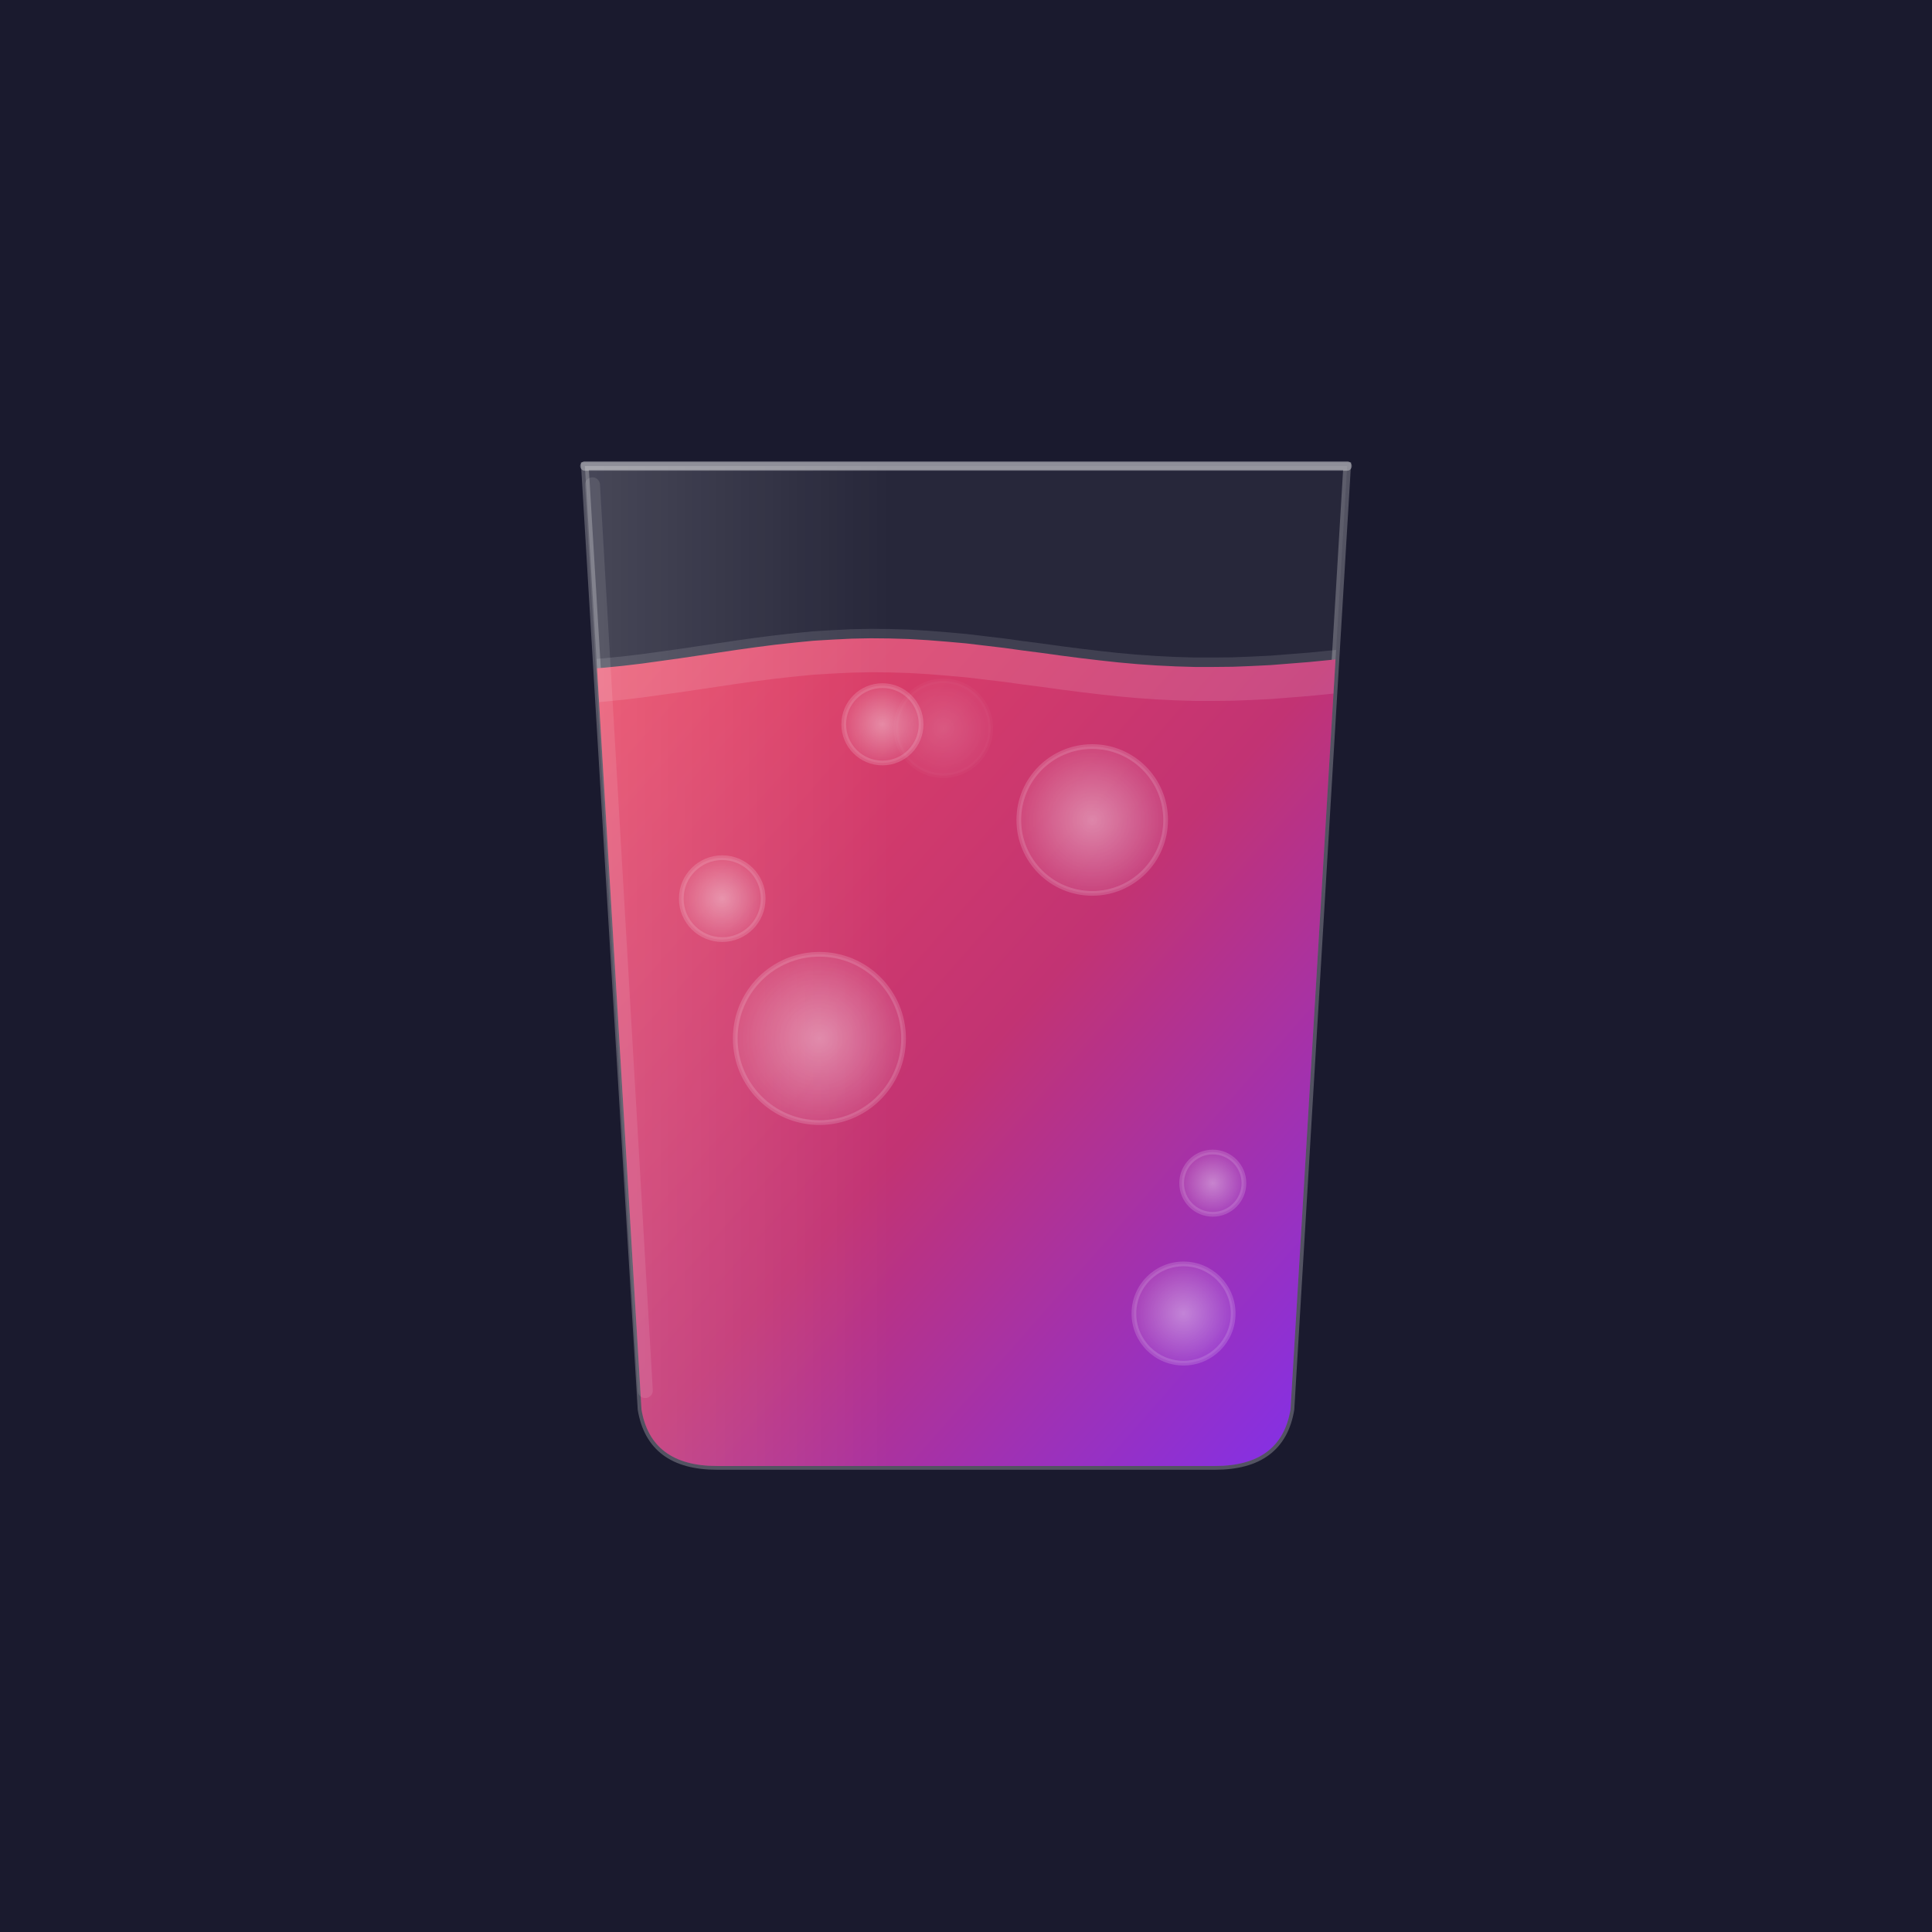
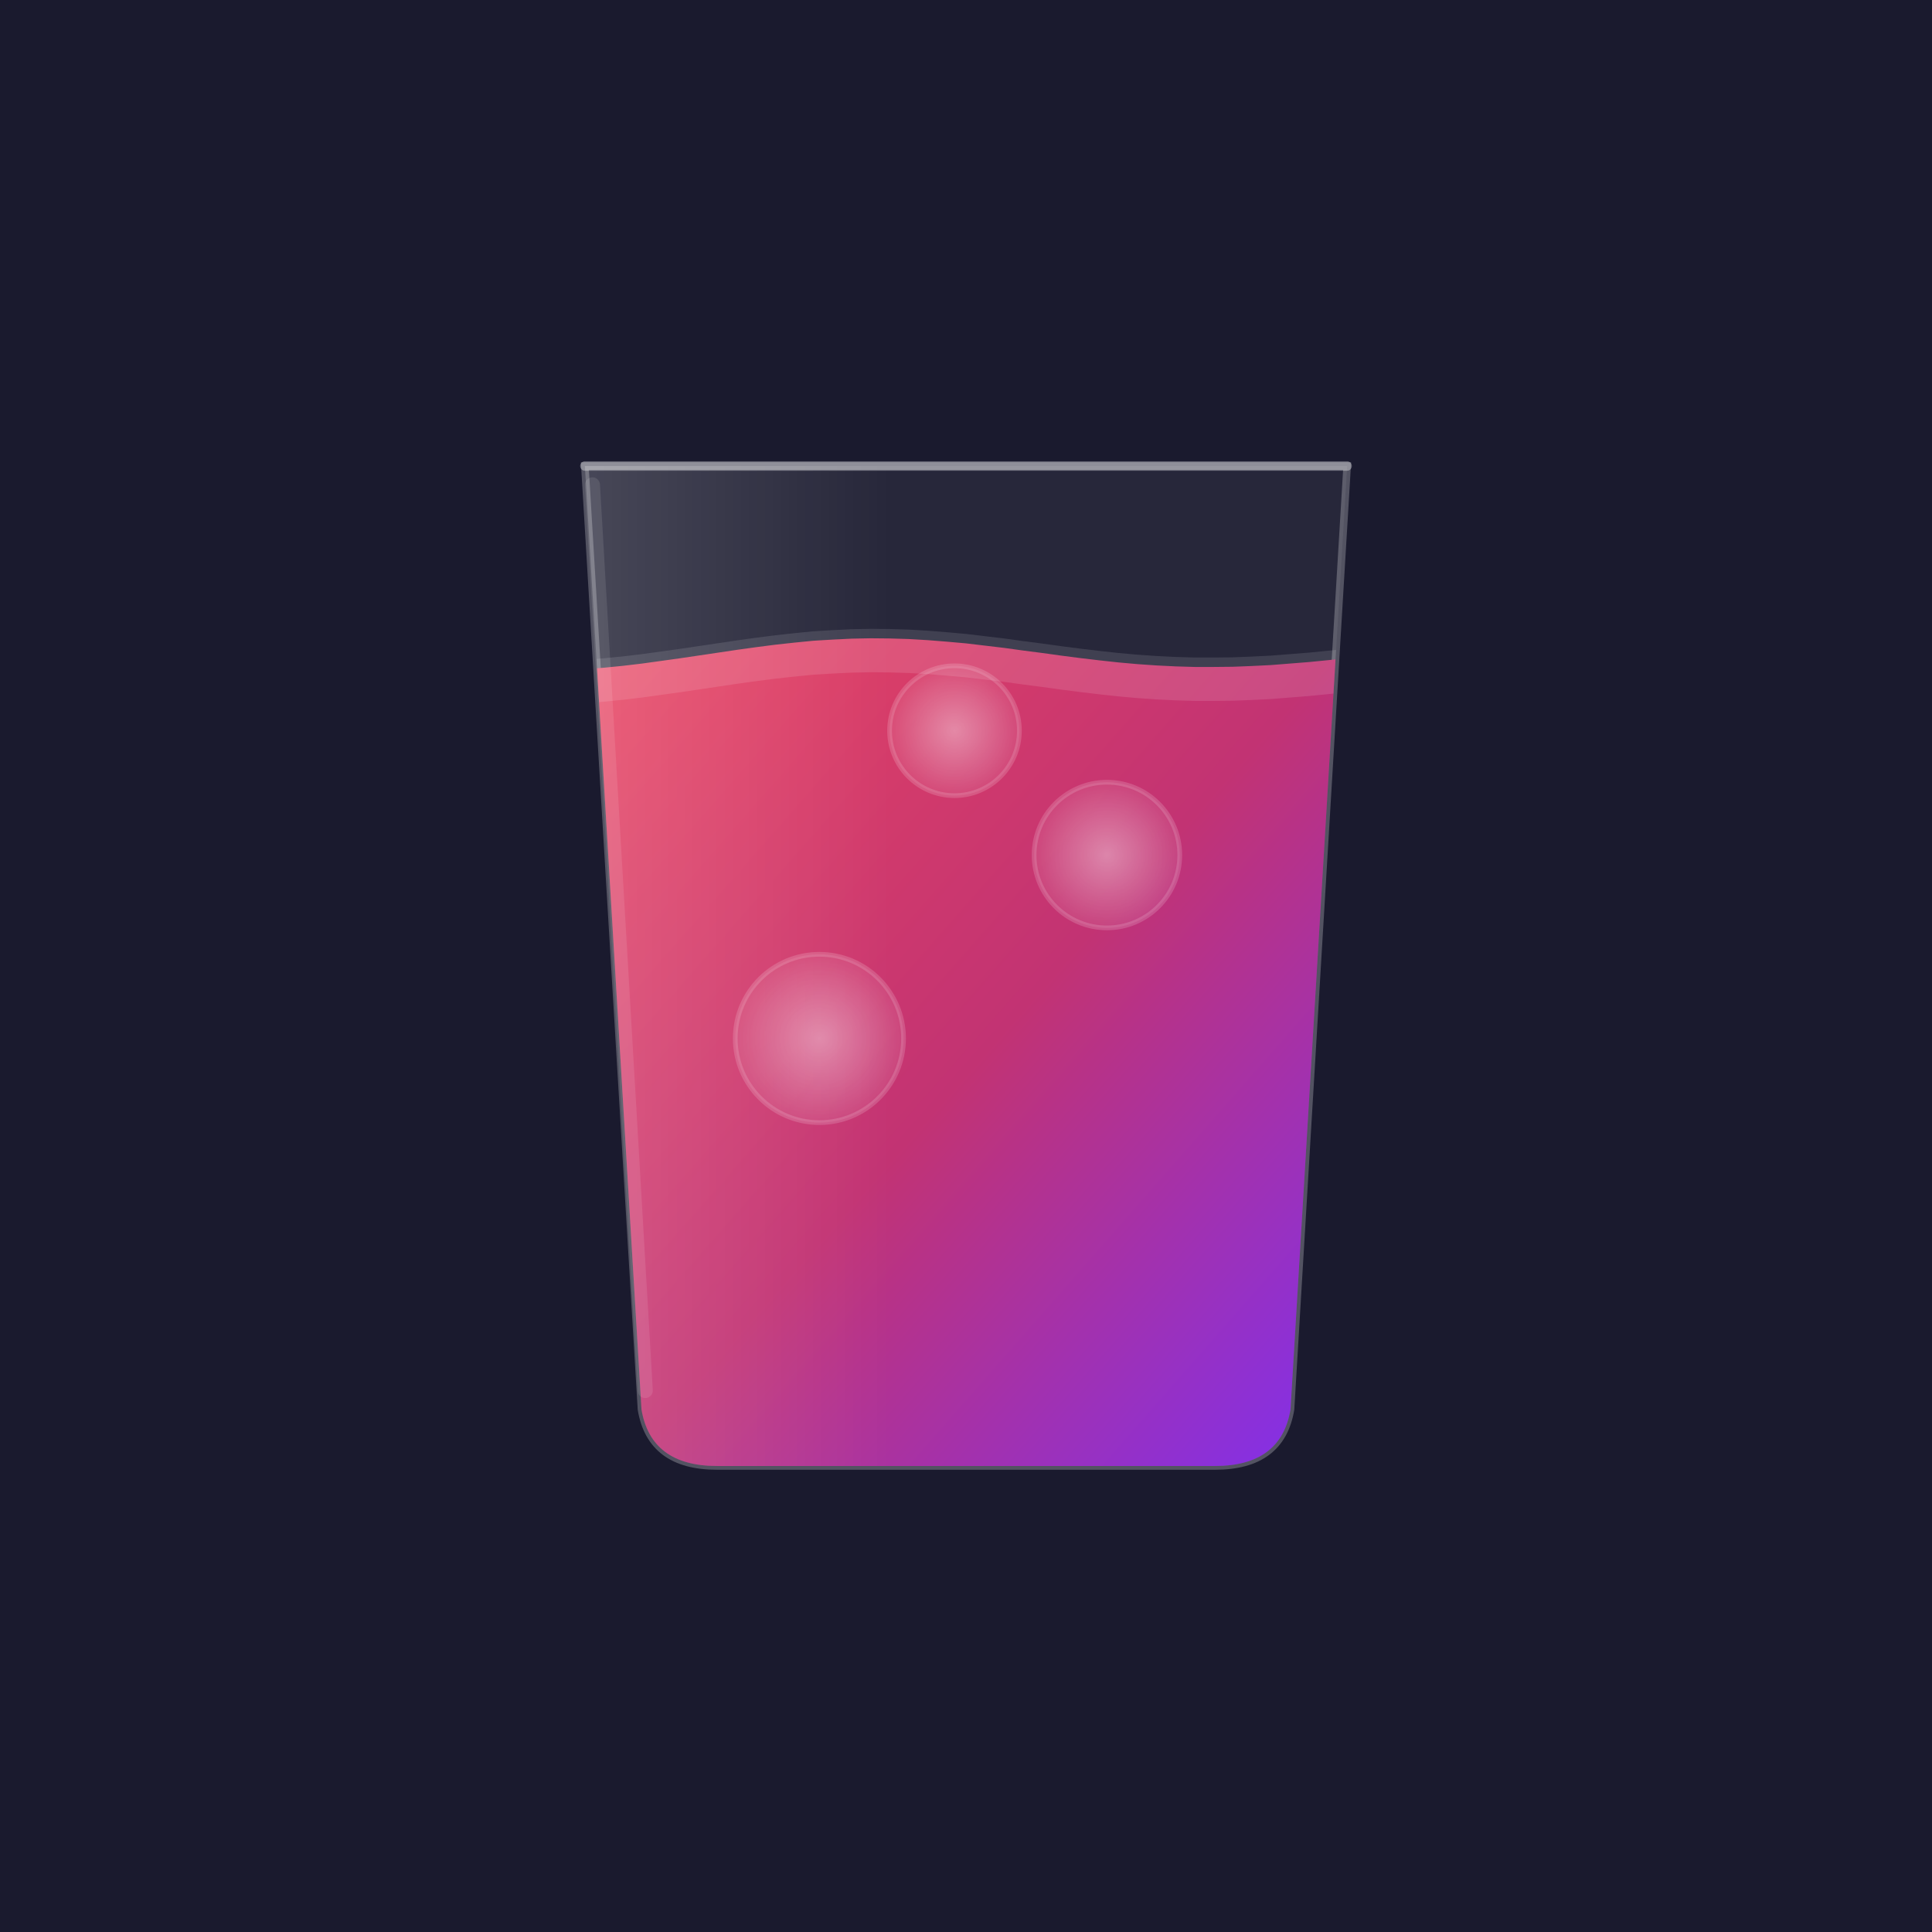
<svg xmlns="http://www.w3.org/2000/svg" viewBox="0 0 1024 1024" width="1024" height="1024">
  <defs>
    <linearGradient id="bg" x1="0" y1="0" x2="0" y2="1">
      <stop offset="0%" stop-color="#1a1a2e" />
      <stop offset="100%" stop-color="#16213e" />
    </linearGradient>
    <linearGradient id="liquid" x1="0" y1="0" x2="1" y2="1">
      <stop offset="0%" stop-color="#e94560" />
      <stop offset="50%" stop-color="#c23373" />
      <stop offset="100%" stop-color="#7b2ff7" />
    </linearGradient>
    <linearGradient id="glassHighlight" x1="0" y1="0" x2="1" y2="0">
      <stop offset="0%" stop-color="rgba(255,255,255,0.15)" />
      <stop offset="40%" stop-color="rgba(255,255,255,0)" />
    </linearGradient>
    <radialGradient id="bubbleGlow">
      <stop offset="0%" stop-color="rgba(255,255,255,0.5)" />
      <stop offset="100%" stop-color="rgba(255,255,255,0.1)" />
    </radialGradient>
    <clipPath id="glassClip">
      <path d="M310 247 L340 747 Q345 777 380 777 L644 777 Q679 777 684 747 L714 247 Z" />
    </clipPath>
  </defs>
  <rect width="1024" height="1024" fill="#1a1a2e" />
  <path d="M310 247 L340 747 Q345 777 380 777 L644 777 Q679 777 684 747 L714 247 Z" fill="rgba(255,255,255,0.06)" stroke="rgba(255,255,255,0.25)" stroke-width="4" />
  <g clip-path="url(#glassClip)">
    <path d="M310.0 354.7 L320.1 353.9 L330.2 352.9 L340.3 351.7 L350.4 350.3 L360.5 348.9 L370.6 347.4 L380.7 345.9 L390.8 344.4 L400.9 343.0 L411.0 341.7 L421.1 340.6 L431.2 339.6 L441.3 339.0 L451.4 338.5 L461.5 338.3 L471.6 338.4 L481.7 338.7 L491.8 339.3 L501.9 340.1 L512.0 341.0 L522.1 342.2 L532.2 343.4 L542.3 344.8 L552.4 346.1 L562.5 347.5 L572.6 348.8 L582.7 350.0 L592.8 351.1 L602.9 352.0 L613.0 352.7 L623.1 353.2 L633.2 353.5 L643.3 353.5 L653.4 353.4 L663.5 353.0 L673.6 352.5 L683.7 351.7 L693.8 350.9 L703.9 349.9 L714.0 348.9 L714 800 L310 800 Z" fill="url(#liquid)" />
    <path d="M310.0 349.7 L320.1 348.9 L330.2 347.9 L340.3 346.7 L350.4 345.3 L360.5 343.9 L370.6 342.4 L380.7 340.9 L390.8 339.4 L400.9 338.0 L411.0 336.7 L421.1 335.6 L431.2 334.6 L441.3 334.0 L451.4 333.5 L461.5 333.3 L471.6 333.4 L481.7 333.7 L491.8 334.3 L501.9 335.1 L512.0 336.0 L522.1 337.2 L532.2 338.4 L542.3 339.8 L552.4 341.1 L562.5 342.5 L572.6 343.8 L582.7 345.0 L592.8 346.1 L602.9 347.0 L613.0 347.7 L623.1 348.2 L633.2 348.5 L643.3 348.5 L653.4 348.4 L663.5 348.0 L673.6 347.5 L683.7 346.7 L693.8 345.9 L703.9 344.9 L714.0 343.9 L714.0 366.9 L703.9 367.9 L693.8 368.9 L683.7 369.7 L673.6 370.5 L663.5 371.0 L653.4 371.4 L643.3 371.5 L633.2 371.5 L623.1 371.2 L613.0 370.7 L602.9 370.0 L592.8 369.1 L582.7 368.0 L572.6 366.8 L562.5 365.5 L552.4 364.1 L542.3 362.8 L532.2 361.4 L522.1 360.2 L512.0 359.0 L501.9 358.1 L491.8 357.3 L481.7 356.7 L471.6 356.4 L461.5 356.3 L451.4 356.5 L441.3 357.0 L431.2 357.6 L421.1 358.6 L411.0 359.7 L400.9 361.0 L390.8 362.4 L380.7 363.9 L370.6 365.4 L360.5 366.9 L350.4 368.3 L340.3 369.7 L330.2 370.9 L320.1 371.9 L310.0 372.7 Z" fill="rgba(255,255,255,0.12)" />
    <circle cx="434.3" cy="550.4" r="44.6" fill="url(#bubbleGlow)" stroke="rgba(255,255,255,0.20)" stroke-width="2.5" opacity="0.80" />
-     <circle cx="578.9" cy="434.6" r="38.9" fill="url(#bubbleGlow)" stroke="rgba(255,255,255,0.20)" stroke-width="2.5" opacity="0.80" />
-     <circle cx="500.0" cy="386.0" r="25.1" fill="url(#bubbleGlow)" stroke="rgba(255,255,255,0.08)" stroke-width="2.5" opacity="0.30" />
-     <circle cx="627.3" cy="696.2" r="26.3" fill="url(#bubbleGlow)" stroke="rgba(255,255,255,0.20)" stroke-width="2.5" opacity="0.80" />
-     <circle cx="382.8" cy="476.3" r="21.7" fill="url(#bubbleGlow)" stroke="rgba(255,255,255,0.20)" stroke-width="2.5" opacity="0.80" />
-     <circle cx="467.7" cy="383.9" r="20.5" fill="url(#bubbleGlow)" stroke="rgba(255,255,255,0.20)" stroke-width="2.5" opacity="0.80" />
-     <circle cx="642.8" cy="627.1" r="16.5" fill="url(#bubbleGlow)" stroke="rgba(255,255,255,0.20)" stroke-width="2.5" opacity="0.80" />
+     <circle cx="586.7" cy="453.2" r="38.6" fill="url(#bubbleGlow)" stroke="rgba(255,255,255,0.20)" stroke-width="2.5" opacity="0.80" />
+     <circle cx="505.9" cy="387.3" r="34.4" fill="url(#bubbleGlow)" stroke="rgba(255,255,255,0.20)" stroke-width="2.5" opacity="0.80" />
  </g>
  <path d="M310 247 L714 247" stroke="rgba(255,255,255,0.35)" stroke-width="5" stroke-linecap="round" />
  <path d="M314 257 L342 737" stroke="rgba(255,255,255,0.1)" stroke-width="8" stroke-linecap="round" />
  <path d="M310 247 L340 747 Q345 777 380 777 L644 777 Q679 777 684 747 L714 247 Z" fill="url(#glassHighlight)" />
</svg>
